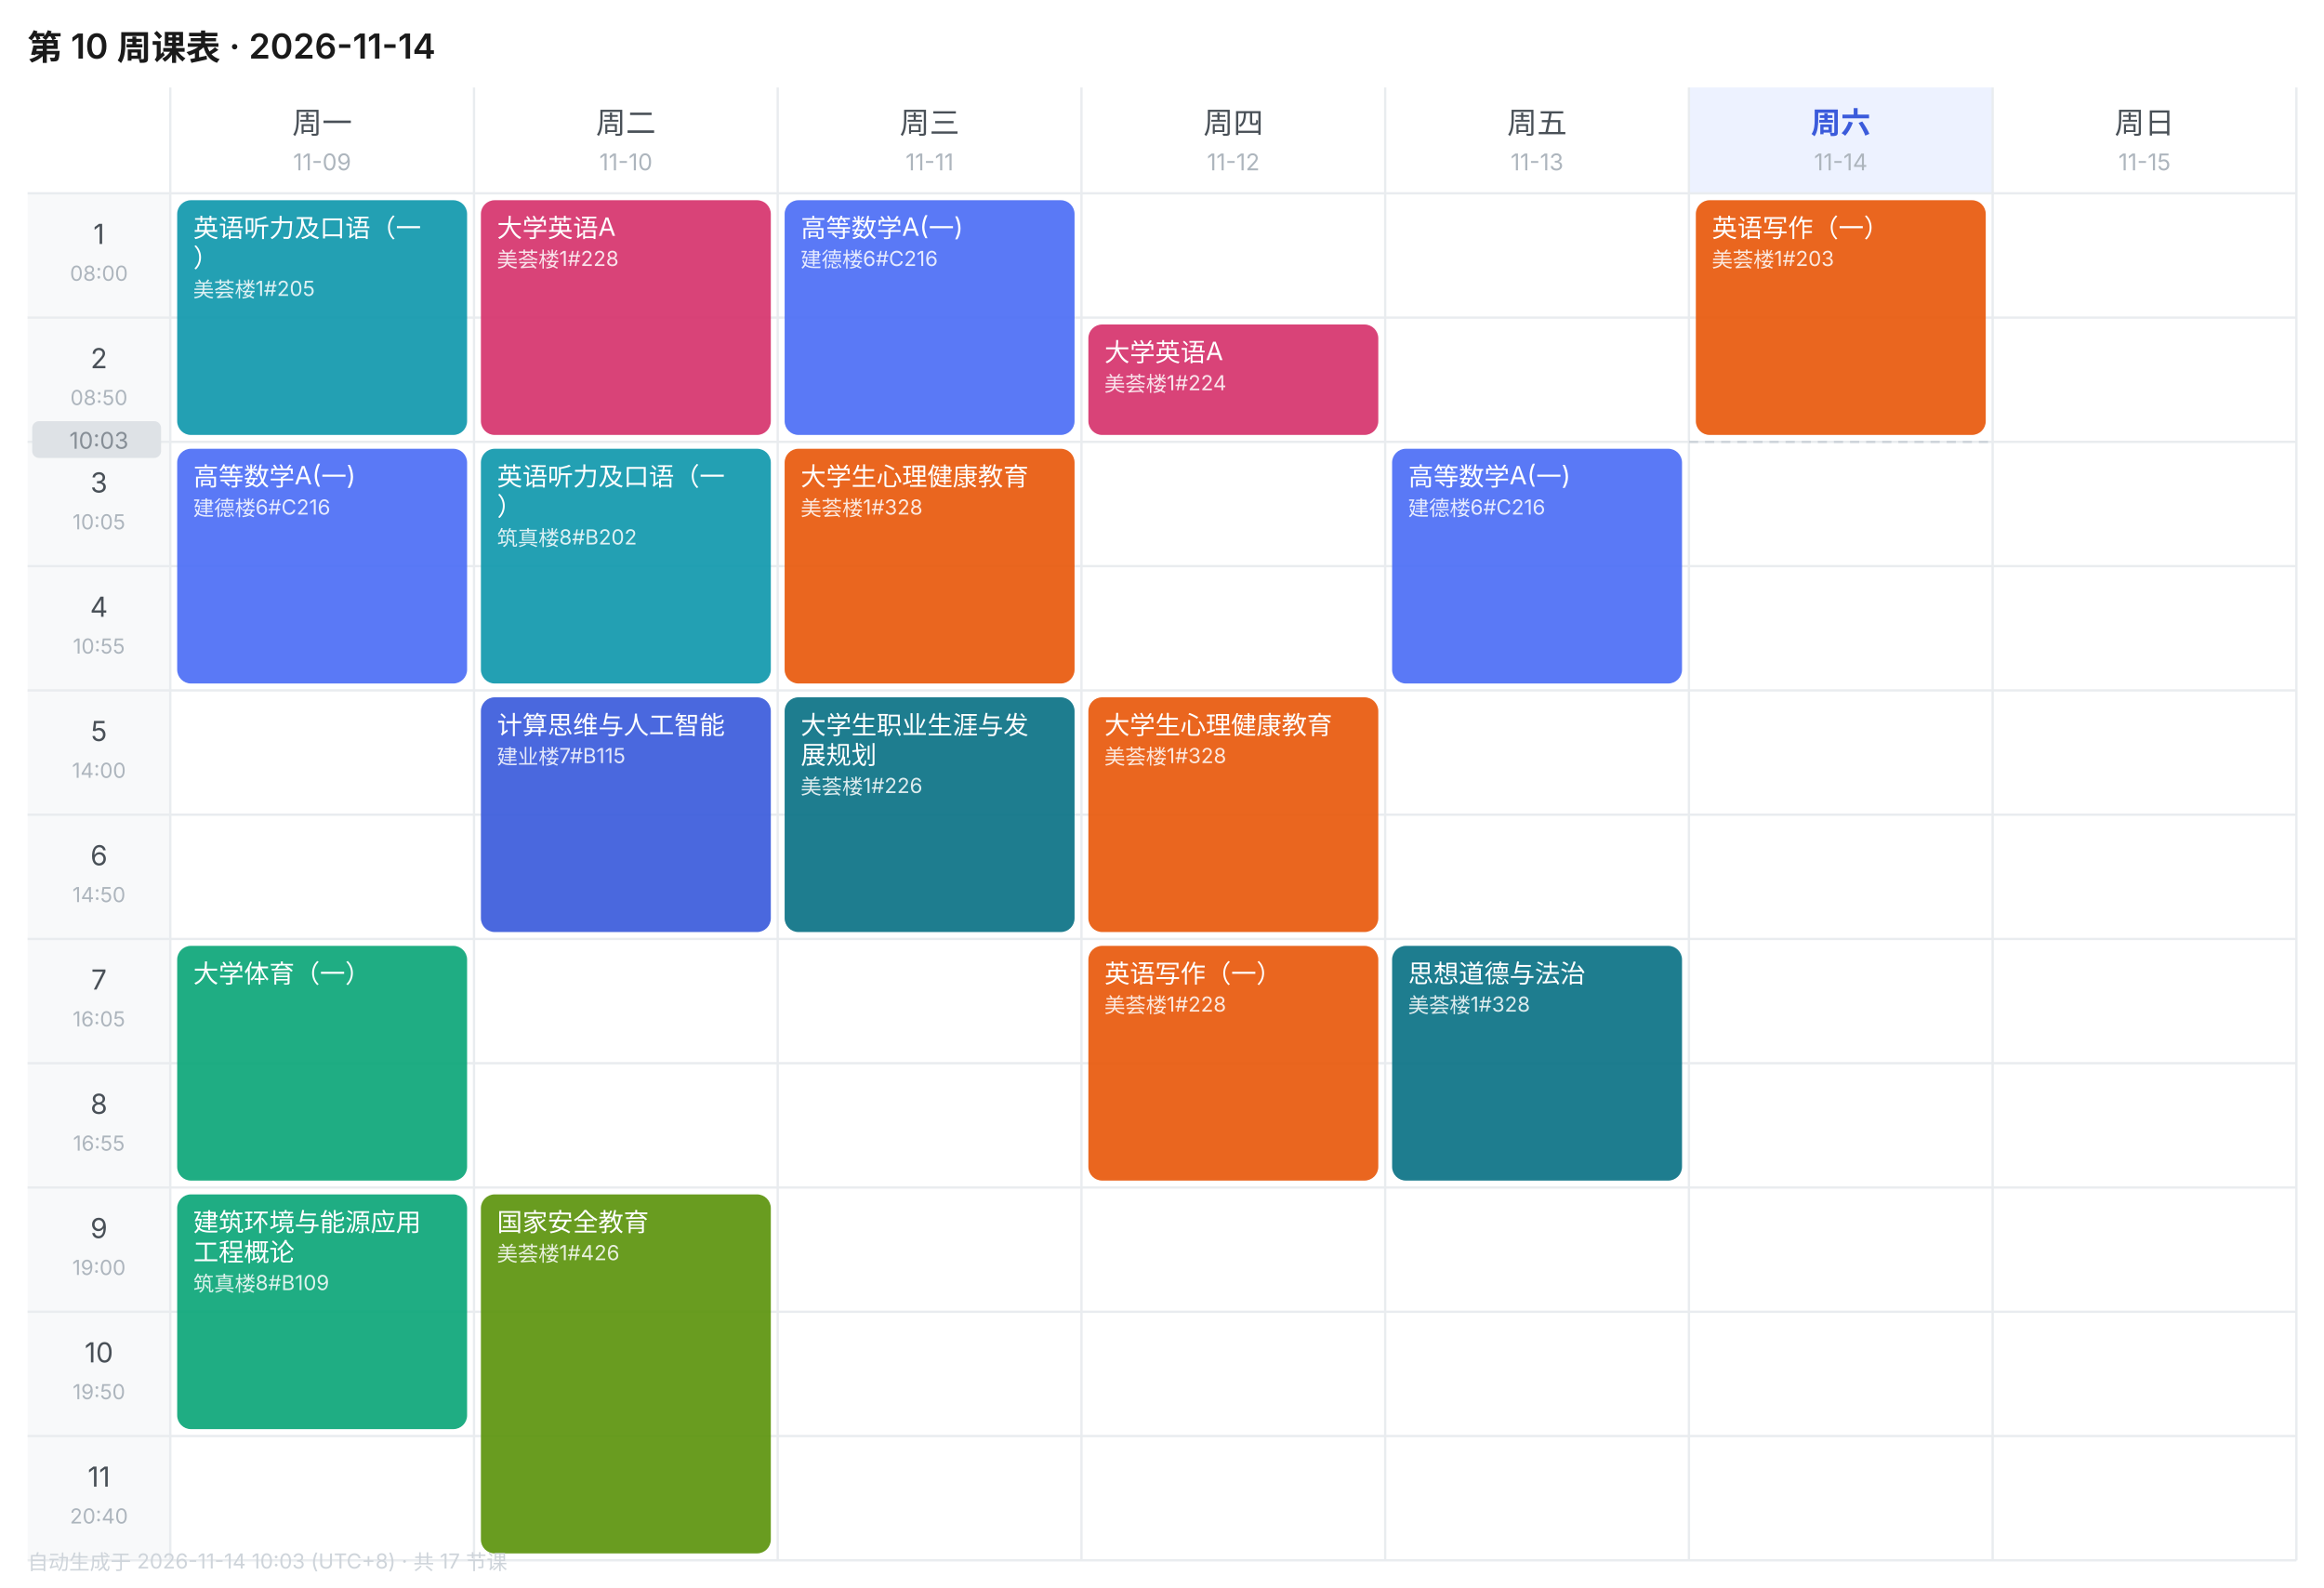
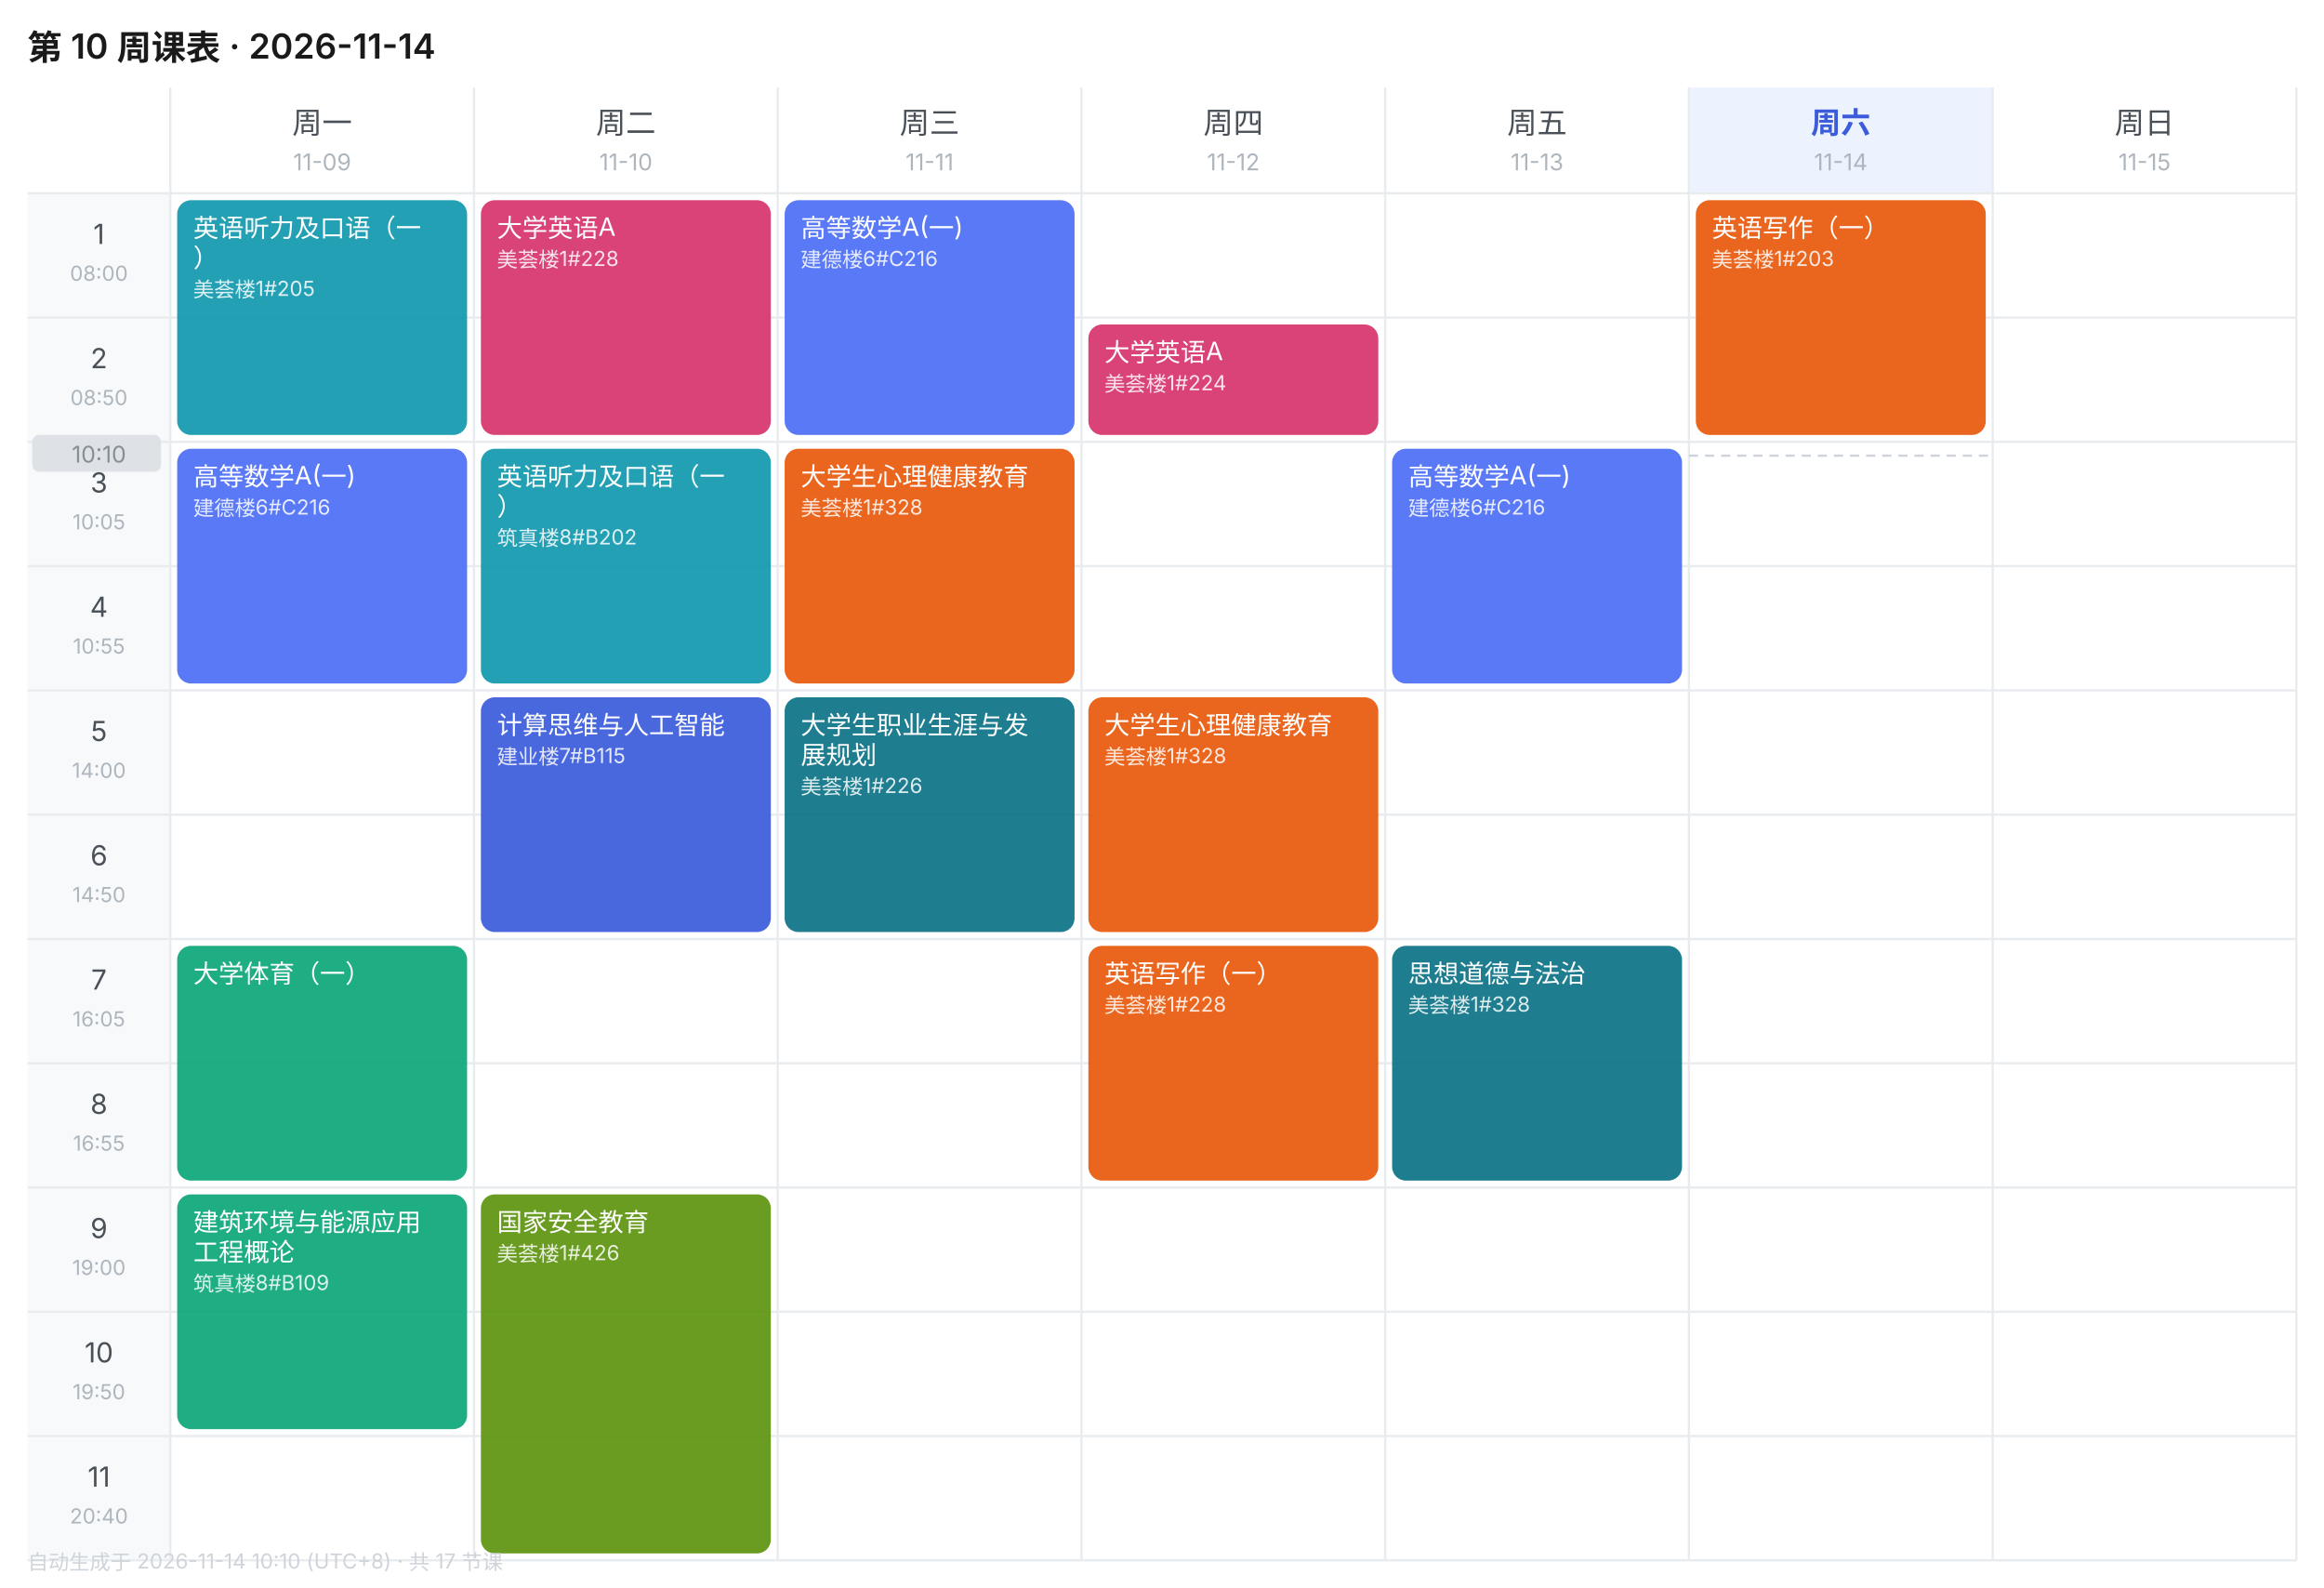
<svg xmlns="http://www.w3.org/2000/svg" width="1010" height="690" viewBox="0 0 1010 690" font-family="-apple-system,BlinkMacSystemFont,'Segoe UI','PingFang SC','Microsoft YaHei',sans-serif">
  <rect width="1010" height="690" fill="#FFFFFF" />
  <text x="12" y="26" font-size="15" font-weight="600" fill="#1A1A1A">第 10 周课表 · 2026-11-14</text>
  <text x="140.0" y="58" font-size="13" font-weight="400" text-anchor="middle" fill="#495057">周一</text>
  <text x="140.0" y="74" font-size="10" text-anchor="middle" fill="#ADB5BD">11-09</text>
  <text x="272.0" y="58" font-size="13" font-weight="400" text-anchor="middle" fill="#495057">周二</text>
  <text x="272.0" y="74" font-size="10" text-anchor="middle" fill="#ADB5BD">11-10</text>
  <text x="404.0" y="58" font-size="13" font-weight="400" text-anchor="middle" fill="#495057">周三</text>
  <text x="404.0" y="74" font-size="10" text-anchor="middle" fill="#ADB5BD">11-11</text>
  <text x="536.0" y="58" font-size="13" font-weight="400" text-anchor="middle" fill="#495057">周四</text>
  <text x="536.0" y="74" font-size="10" text-anchor="middle" fill="#ADB5BD">11-12</text>
  <text x="668.0" y="58" font-size="13" font-weight="400" text-anchor="middle" fill="#495057">周五</text>
  <text x="668.0" y="74" font-size="10" text-anchor="middle" fill="#ADB5BD">11-13</text>
  <rect x="734" y="38" width="132" height="46" fill="#EDF2FF" />
  <text x="800.0" y="58" font-size="13" font-weight="600" text-anchor="middle" fill="#3B5BDB">周六</text>
  <text x="800.0" y="74" font-size="10" text-anchor="middle" fill="#ADB5BD">11-14</text>
  <text x="932.0" y="58" font-size="13" font-weight="400" text-anchor="middle" fill="#495057">周日</text>
  <text x="932.0" y="74" font-size="10" text-anchor="middle" fill="#ADB5BD">11-15</text>
  <rect x="12" y="84" width="62" height="54" fill="#F8F9FA" />
  <text x="43.0" y="106" font-size="12" text-anchor="middle" fill="#495057">1</text>
  <text x="43.0" y="122" font-size="9" text-anchor="middle" fill="#ADB5BD">08:00</text>
  <line x1="12" y1="84" x2="998" y2="84" stroke="#E9ECEF" stroke-width="1" />
  <rect x="12" y="138" width="62" height="54" fill="#F8F9FA" />
  <text x="43.0" y="160" font-size="12" text-anchor="middle" fill="#495057">2</text>
  <text x="43.0" y="176" font-size="9" text-anchor="middle" fill="#ADB5BD">08:50</text>
  <line x1="12" y1="138" x2="998" y2="138" stroke="#E9ECEF" stroke-width="1" />
  <rect x="12" y="192" width="62" height="54" fill="#F8F9FA" />
  <text x="43.0" y="214" font-size="12" text-anchor="middle" fill="#495057">3</text>
  <text x="43.0" y="230" font-size="9" text-anchor="middle" fill="#ADB5BD">10:05</text>
  <line x1="12" y1="192" x2="998" y2="192" stroke="#E9ECEF" stroke-width="1" />
  <rect x="12" y="246" width="62" height="54" fill="#F8F9FA" />
  <text x="43.0" y="268" font-size="12" text-anchor="middle" fill="#495057">4</text>
  <text x="43.0" y="284" font-size="9" text-anchor="middle" fill="#ADB5BD">10:55</text>
  <line x1="12" y1="246" x2="998" y2="246" stroke="#E9ECEF" stroke-width="1" />
  <rect x="12" y="300" width="62" height="54" fill="#F8F9FA" />
  <text x="43.0" y="322" font-size="12" text-anchor="middle" fill="#495057">5</text>
  <text x="43.0" y="338" font-size="9" text-anchor="middle" fill="#ADB5BD">14:00</text>
  <line x1="12" y1="300" x2="998" y2="300" stroke="#E9ECEF" stroke-width="1" />
  <rect x="12" y="354" width="62" height="54" fill="#F8F9FA" />
  <text x="43.0" y="376" font-size="12" text-anchor="middle" fill="#495057">6</text>
  <text x="43.0" y="392" font-size="9" text-anchor="middle" fill="#ADB5BD">14:50</text>
  <line x1="12" y1="354" x2="998" y2="354" stroke="#E9ECEF" stroke-width="1" />
  <rect x="12" y="408" width="62" height="54" fill="#F8F9FA" />
  <text x="43.0" y="430" font-size="12" text-anchor="middle" fill="#495057">7</text>
  <text x="43.0" y="446" font-size="9" text-anchor="middle" fill="#ADB5BD">16:05</text>
  <line x1="12" y1="408" x2="998" y2="408" stroke="#E9ECEF" stroke-width="1" />
  <rect x="12" y="462" width="62" height="54" fill="#F8F9FA" />
  <text x="43.0" y="484" font-size="12" text-anchor="middle" fill="#495057">8</text>
  <text x="43.0" y="500" font-size="9" text-anchor="middle" fill="#ADB5BD">16:55</text>
  <line x1="12" y1="462" x2="998" y2="462" stroke="#E9ECEF" stroke-width="1" />
  <rect x="12" y="516" width="62" height="54" fill="#F8F9FA" />
  <text x="43.0" y="538" font-size="12" text-anchor="middle" fill="#495057">9</text>
  <text x="43.0" y="554" font-size="9" text-anchor="middle" fill="#ADB5BD">19:00</text>
  <line x1="12" y1="516" x2="998" y2="516" stroke="#E9ECEF" stroke-width="1" />
  <rect x="12" y="570" width="62" height="54" fill="#F8F9FA" />
  <text x="43.0" y="592" font-size="12" text-anchor="middle" fill="#495057">10</text>
  <text x="43.0" y="608" font-size="9" text-anchor="middle" fill="#ADB5BD">19:50</text>
  <line x1="12" y1="570" x2="998" y2="570" stroke="#E9ECEF" stroke-width="1" />
  <rect x="12" y="624" width="62" height="54" fill="#F8F9FA" />
  <text x="43.0" y="646" font-size="12" text-anchor="middle" fill="#495057">11</text>
  <text x="43.0" y="662" font-size="9" text-anchor="middle" fill="#ADB5BD">20:40</text>
  <line x1="12" y1="624" x2="998" y2="624" stroke="#E9ECEF" stroke-width="1" />
  <line x1="74" y1="38" x2="74" y2="678" stroke="#E9ECEF" stroke-width="1" />
  <line x1="206" y1="38" x2="206" y2="678" stroke="#E9ECEF" stroke-width="1" />
  <line x1="338" y1="38" x2="338" y2="678" stroke="#E9ECEF" stroke-width="1" />
  <line x1="470" y1="38" x2="470" y2="678" stroke="#E9ECEF" stroke-width="1" />
  <line x1="602" y1="38" x2="602" y2="678" stroke="#E9ECEF" stroke-width="1" />
  <line x1="734" y1="38" x2="734" y2="678" stroke="#E9ECEF" stroke-width="1" />
  <line x1="866" y1="38" x2="866" y2="678" stroke="#E9ECEF" stroke-width="1" />
  <line x1="998" y1="38" x2="998" y2="678" stroke="#E9ECEF" stroke-width="1" />
  <line x1="12" y1="678" x2="998" y2="678" stroke="#E9ECEF" stroke-width="1" />
  <rect x="77" y="87" width="126" height="102" rx="6" fill="#1098AD" opacity="0.92" />
  <text x="84" y="103" font-size="11" fill="#FFFFFF">英语听力及口语（一</text>
  <text x="84" y="116" font-size="11" fill="#FFFFFF">）</text>
  <text x="84" y="129" font-size="9" fill="#FFFFFF" opacity="0.85">美荟楼1#205</text>
  <rect x="77" y="195" width="126" height="102" rx="6" fill="#4C6EF5" opacity="0.92" />
  <text x="84" y="211" font-size="11" fill="#FFFFFF">高等数学A(一)</text>
  <text x="84" y="224" font-size="9" fill="#FFFFFF" opacity="0.85">建德楼6#C216</text>
  <rect x="77" y="411" width="126" height="102" rx="6" fill="#0CA678" opacity="0.92" />
  <text x="84" y="427" font-size="11" fill="#FFFFFF">大学体育（一）</text>
  <rect x="77" y="519" width="126" height="102" rx="6" fill="#0CA678" opacity="0.92" />
  <text x="84" y="535" font-size="11" fill="#FFFFFF">建筑环境与能源应用</text>
  <text x="84" y="548" font-size="11" fill="#FFFFFF">工程概论</text>
  <text x="84" y="561" font-size="9" fill="#FFFFFF" opacity="0.85">筑真楼8#B109</text>
  <rect x="209" y="87" width="126" height="102" rx="6" fill="#D6336C" opacity="0.92" />
  <text x="216" y="103" font-size="11" fill="#FFFFFF">大学英语A</text>
  <text x="216" y="116" font-size="9" fill="#FFFFFF" opacity="0.85">美荟楼1#228</text>
  <rect x="209" y="195" width="126" height="102" rx="6" fill="#1098AD" opacity="0.92" />
  <text x="216" y="211" font-size="11" fill="#FFFFFF">英语听力及口语（一</text>
  <text x="216" y="224" font-size="11" fill="#FFFFFF">）</text>
  <text x="216" y="237" font-size="9" fill="#FFFFFF" opacity="0.85">筑真楼8#B202</text>
  <rect x="209" y="303" width="126" height="102" rx="6" fill="#3B5BDB" opacity="0.92" />
  <text x="216" y="319" font-size="11" fill="#FFFFFF">计算思维与人工智能</text>
  <text x="216" y="332" font-size="9" fill="#FFFFFF" opacity="0.85">建业楼7#B115</text>
  <rect x="209" y="519" width="126" height="156" rx="6" fill="#5C940D" opacity="0.92" />
  <text x="216" y="535" font-size="11" fill="#FFFFFF">国家安全教育</text>
  <text x="216" y="548" font-size="9" fill="#FFFFFF" opacity="0.85">美荟楼1#426</text>
  <rect x="341" y="87" width="126" height="102" rx="6" fill="#4C6EF5" opacity="0.92" />
  <text x="348" y="103" font-size="11" fill="#FFFFFF">高等数学A(一)</text>
  <text x="348" y="116" font-size="9" fill="#FFFFFF" opacity="0.85">建德楼6#C216</text>
  <rect x="341" y="195" width="126" height="102" rx="6" fill="#E8590C" opacity="0.92" />
  <text x="348" y="211" font-size="11" fill="#FFFFFF">大学生心理健康教育</text>
  <text x="348" y="224" font-size="9" fill="#FFFFFF" opacity="0.85">美荟楼1#328</text>
  <rect x="341" y="303" width="126" height="102" rx="6" fill="#0B7285" opacity="0.92" />
  <text x="348" y="319" font-size="11" fill="#FFFFFF">大学生职业生涯与发</text>
  <text x="348" y="332" font-size="11" fill="#FFFFFF">展规划</text>
  <text x="348" y="345" font-size="9" fill="#FFFFFF" opacity="0.85">美荟楼1#226</text>
  <rect x="473" y="141" width="126" height="48" rx="6" fill="#D6336C" opacity="0.92" />
  <text x="480" y="157" font-size="11" fill="#FFFFFF">大学英语A</text>
  <text x="480" y="170" font-size="9" fill="#FFFFFF" opacity="0.85">美荟楼1#224</text>
  <rect x="473" y="303" width="126" height="102" rx="6" fill="#E8590C" opacity="0.92" />
  <text x="480" y="319" font-size="11" fill="#FFFFFF">大学生心理健康教育</text>
  <text x="480" y="332" font-size="9" fill="#FFFFFF" opacity="0.85">美荟楼1#328</text>
  <rect x="473" y="411" width="126" height="102" rx="6" fill="#E8590C" opacity="0.92" />
  <text x="480" y="427" font-size="11" fill="#FFFFFF">英语写作（一）</text>
  <text x="480" y="440" font-size="9" fill="#FFFFFF" opacity="0.85">美荟楼1#228</text>
  <rect x="605" y="195" width="126" height="102" rx="6" fill="#4C6EF5" opacity="0.92" />
  <text x="612" y="211" font-size="11" fill="#FFFFFF">高等数学A(一)</text>
  <text x="612" y="224" font-size="9" fill="#FFFFFF" opacity="0.85">建德楼6#C216</text>
  <rect x="605" y="411" width="126" height="102" rx="6" fill="#0B7285" opacity="0.92" />
  <text x="612" y="427" font-size="11" fill="#FFFFFF">思想道德与法治</text>
  <text x="612" y="440" font-size="9" fill="#FFFFFF" opacity="0.85">美荟楼1#328</text>
  <rect x="737" y="87" width="126" height="102" rx="6" fill="#E8590C" opacity="0.92" />
  <text x="744" y="103" font-size="11" fill="#FFFFFF">英语写作（一）</text>
  <text x="744" y="116" font-size="9" fill="#FFFFFF" opacity="0.85">美荟楼1#203</text>
-   <line x1="734" y1="192.0" x2="866" y2="192.0" stroke="#CED4DA" stroke-width="1" stroke-dasharray="4 3" />
-   <rect x="14" y="183.0" width="56" height="16" rx="3" fill="#DEE2E6" />
-   <text x="43.0" y="195.0" font-size="10" text-anchor="middle" fill="#868E96">10:03</text>
-   <text x="12" y="682" font-size="9" fill="#CED4DA">自动生成于 2026-11-14 10:03 (UTC+8) · 共 17 节课</text>
+   <line x1="734" y1="198.0" x2="866" y2="198.0" stroke="#CED4DA" stroke-width="1" stroke-dasharray="4 3" />
+   <rect x="14" y="189.0" width="56" height="16" rx="3" fill="#DEE2E6" />
+   <text x="43.0" y="201.0" font-size="10" text-anchor="middle" fill="#868E96">10:10</text>
+   <text x="12" y="682" font-size="9" fill="#CED4DA">自动生成于 2026-11-14 10:10 (UTC+8) · 共 17 节课</text>
</svg>
